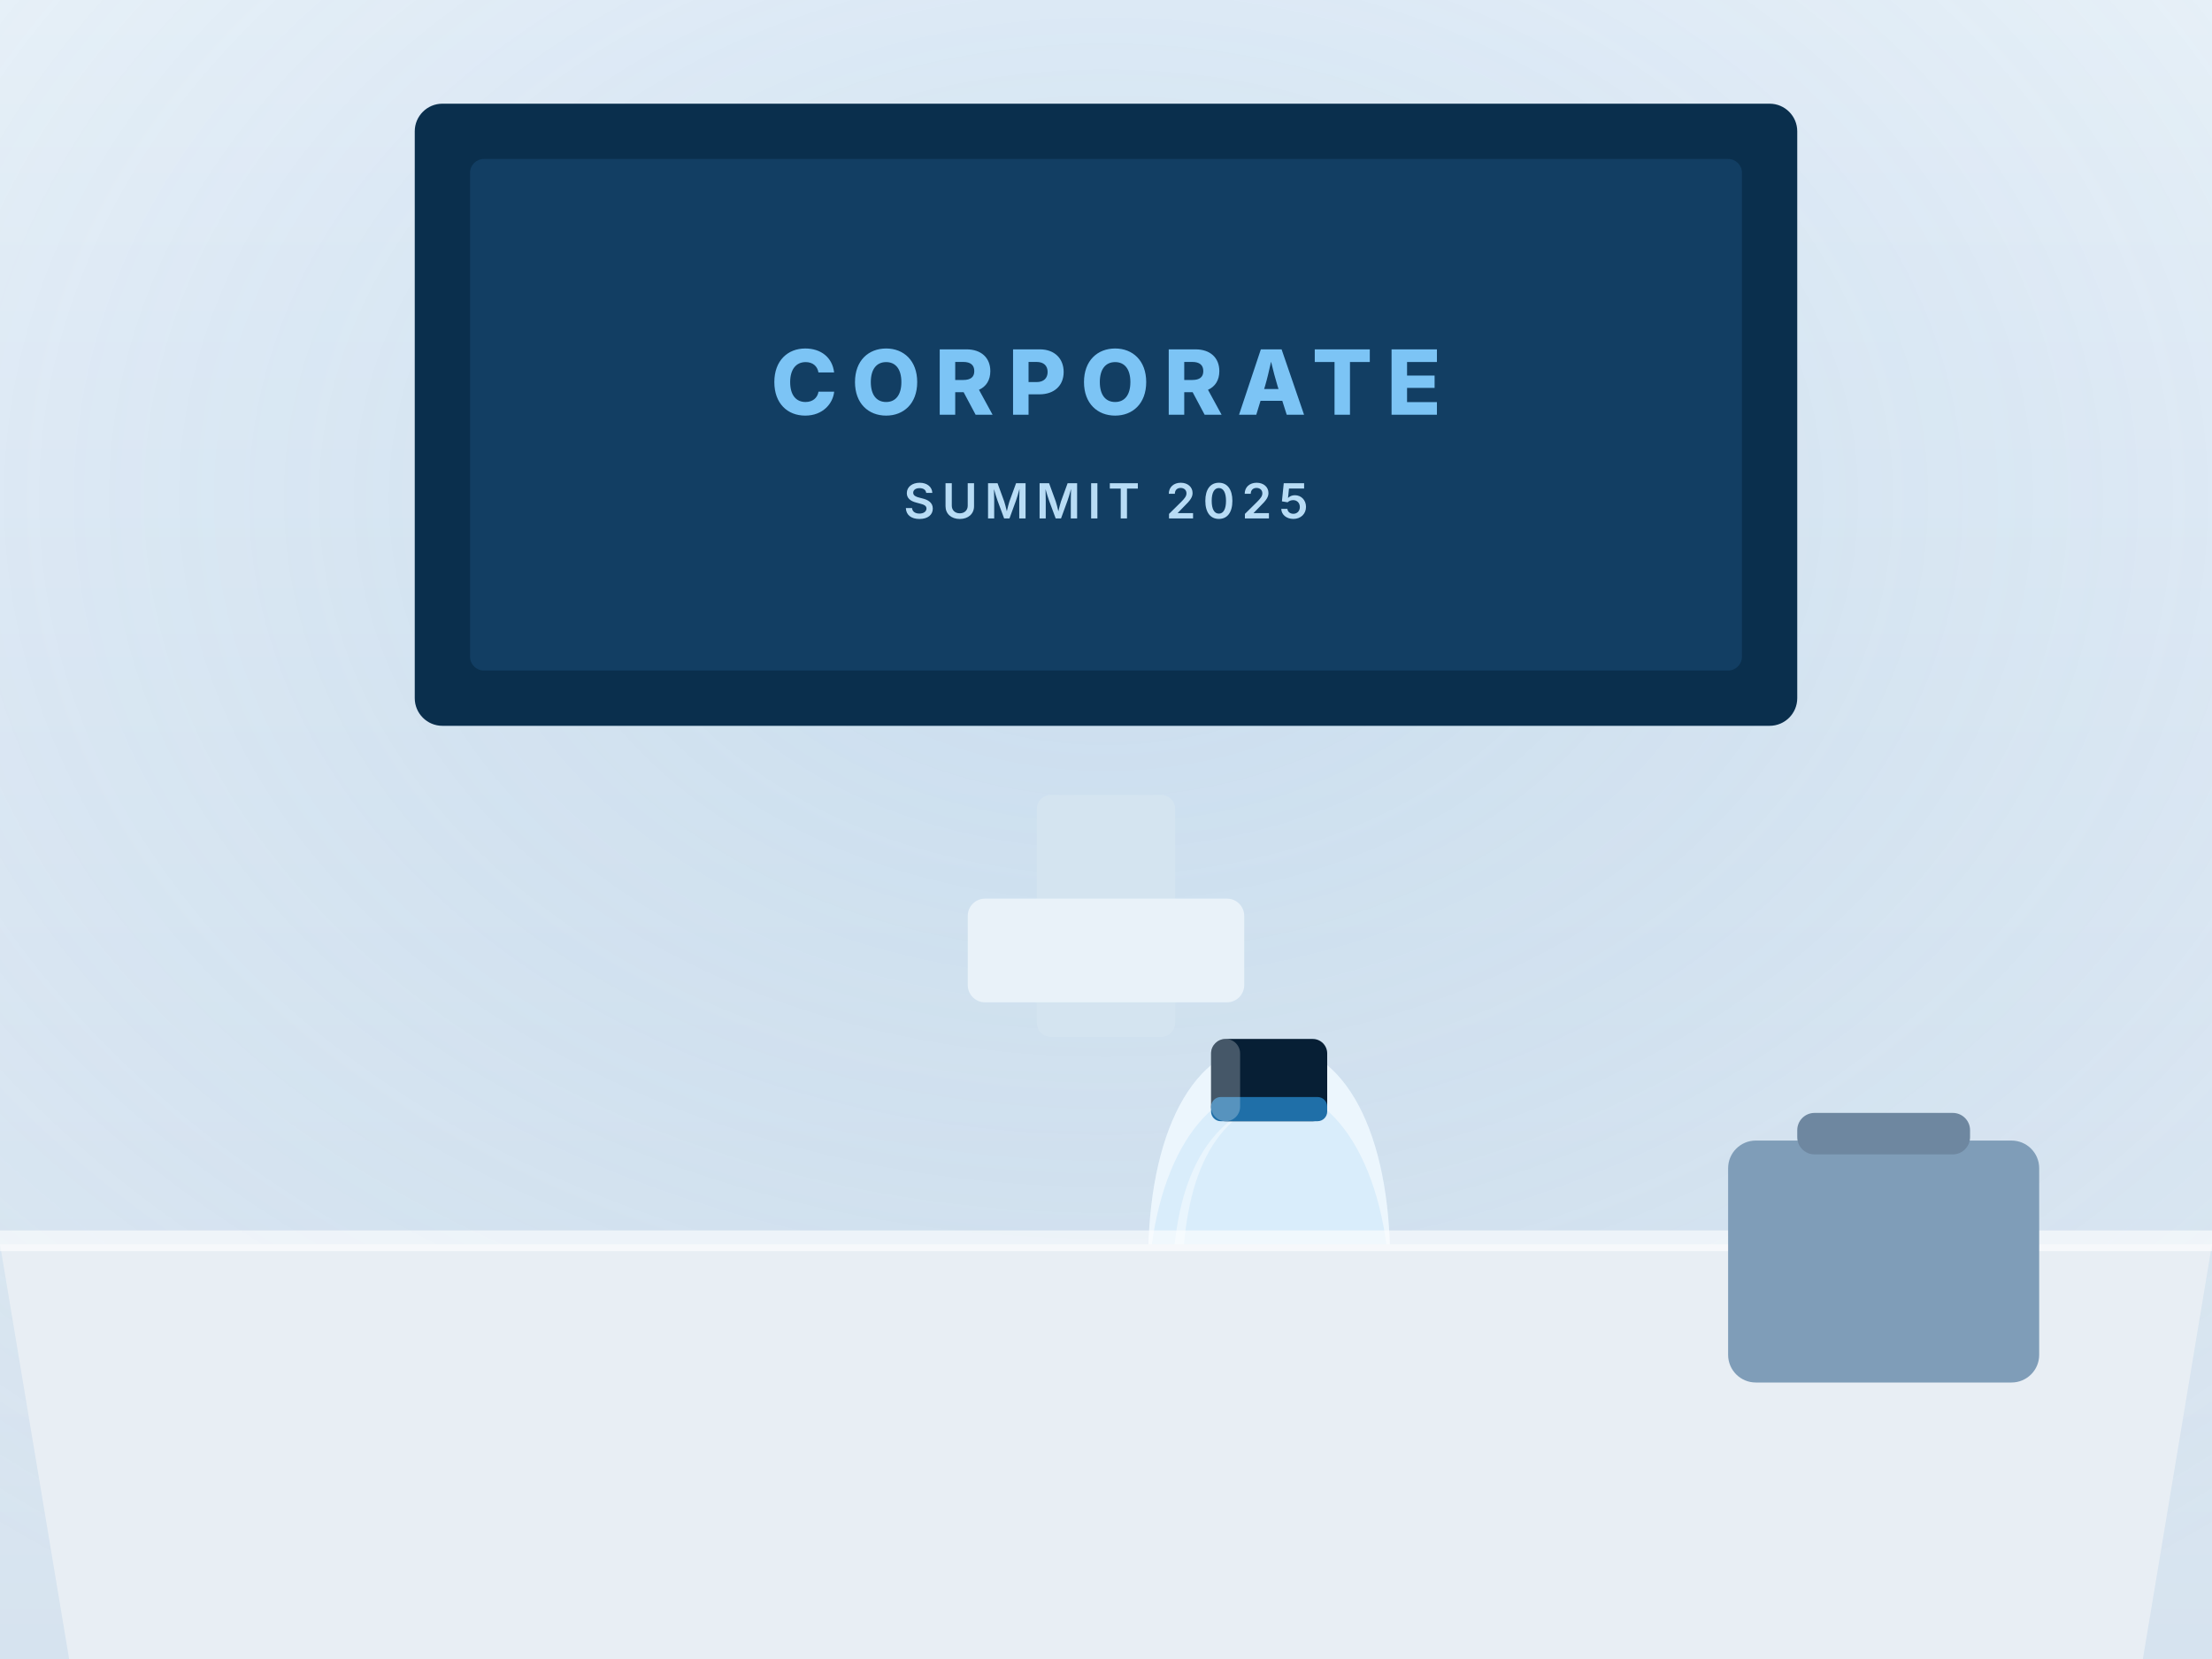
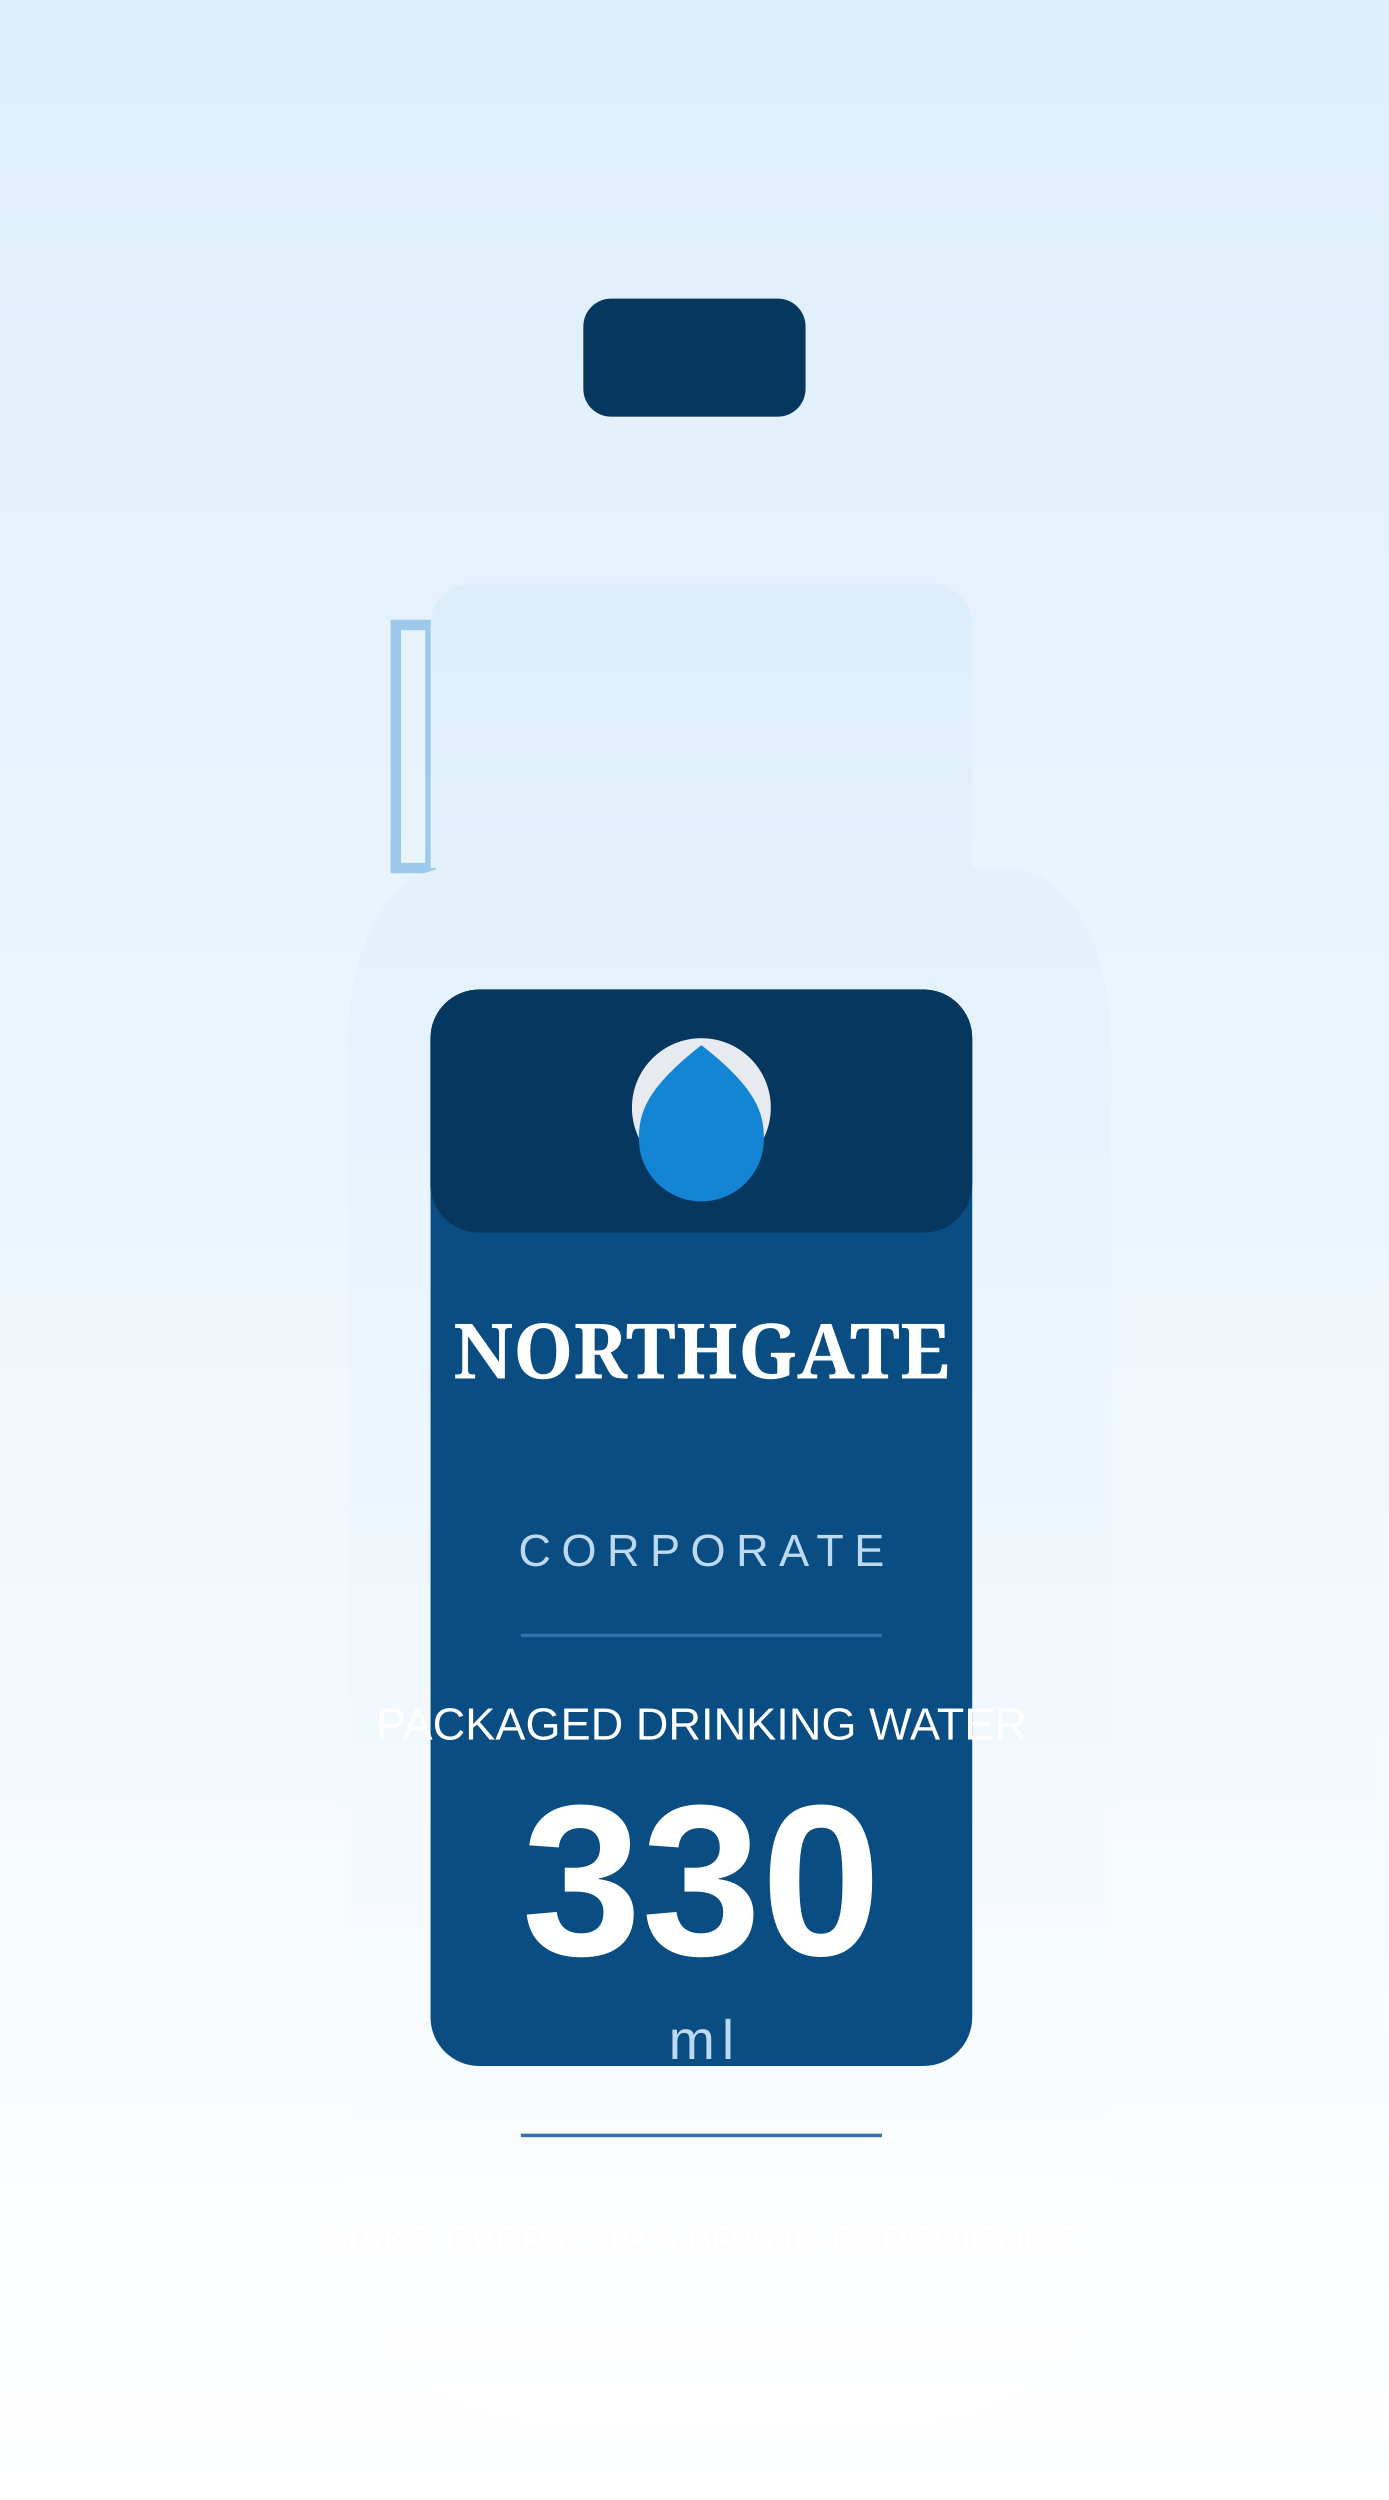
- <svg xmlns="http://www.w3.org/2000/svg" viewBox="0 0 640 480" role="img" aria-label="BRANDSIP branded bottle at a corporate conference">
+ <svg xmlns="http://www.w3.org/2000/svg" viewBox="0 0 400 720" width="400" height="720" role="img" aria-label="Corporate branded water bottle by BRANDSIP">
  <defs>
-     <linearGradient id="cpbg" x1="0" y1="0" x2="0" y2="1">
-       <stop offset="0" stop-color="#eef4fa" />
-       <stop offset="1" stop-color="#d6e3ef" />
+     <linearGradient id="sk" x1="0" y1="0" x2="0" y2="1">
+       <stop offset="0" stop-color="#ddeefb" />
+       <stop offset="1" stop-color="#ffffff" />
    </linearGradient>
-     <radialGradient id="cpwarm" cx="0.5" cy="0.3" r="0.8">
-       <stop offset="0" stop-color="#5f9ed0" stop-opacity="0.2" />
-       <stop offset="1" stop-color="#5f9ed0" stop-opacity="0" />
-     </radialGradient>
  </defs>
-   <rect width="640" height="480" fill="url(#cpbg)" />
-   <rect width="640" height="480" fill="url(#cpwarm)" />
-   <rect x="120" y="30" width="400" height="180" rx="8" fill="#0a2f4d" />
-   <rect x="136" y="46" width="368" height="148" rx="4" fill="#123e63" />
-   <text font-family="Inter,Arial,sans-serif" font-weight="800" font-size="26" fill="#7cc4f5" x="320" y="120" text-anchor="middle" letter-spacing="4">CORPORATE</text>
-   <text font-family="Inter,Arial,sans-serif" font-weight="600" font-size="14" fill="#b8dcf5" x="320" y="150" text-anchor="middle" letter-spacing="2">SUMMIT 2025</text>
-   <rect x="300" y="230" width="40" height="70" rx="4" fill="#d4e4f0" />
-   <rect x="280" y="260" width="80" height="30" rx="5" fill="#e9f2f9" />
-   <g transform="translate(300,190) scale(0.7)">
-     <ellipse cx="96" cy="640" rx="95" ry="20" fill="#0a2f4d" opacity="0.18" />
-     <path d="M46 250 c0 -52 18 -90 50 -90 c32 0 50 38 50 90 l0 330 c0 38 -20 64 -50 64 c-30 0 -50 -26 -50 -64 z" fill="#d9edfb" />
-     <path d="M46 250 c0 -52 18 -90 50 -90 c32 0 50 38 50 90 l0 16 c0 -50 -20 -88 -50 -88 c-30 0 -50 38 -50 88 z" fill="#ffffff" opacity="0.5" />
-     <path d="M56 262 c0 -42 12 -72 44 -80 c-30 8 -40 38 -40 80 l0 280 c0 22 6 36 20 46 c-18 -8 -24 -26 -24 -46 z" fill="#ffffff" opacity="0.42" />
-     <path d="M50 500 l92 0 l0 130 c0 36 -18 58 -46 58 c-28 0 -46 -22 -46 -58 z" fill="#a9dffb" opacity="0.85" />
-     <ellipse cx="96" cy="498" rx="46" ry="6" fill="#ffffff" opacity="0.7" />
-     <rect x="72" y="158" width="48" height="34" rx="6" fill="#071f35" />
-     <rect x="72" y="182" width="48" height="10" rx="4" fill="#1f6fa8" />
-     <rect x="72" y="158" width="12" height="34" rx="6" fill="#ffffff" opacity="0.25" />
-     <rect x="50" y="250" width="92" height="230" rx="9" fill="#0d3f66" />
-     <rect x="50" y="250" width="92" height="40" rx="9" fill="#071f35" />
-     <circle cx="96" cy="272" r="11" fill="#ffffff" opacity="0.92" />
-     <path d="M96 262 c8 6 10 11 10 14 a10 10 0 0 1 -20 0 c0 -3 2 -8 10 -14 z" fill="#1f8fd0" />
-     <rect x="50" y="250" width="13" height="230" rx="9" fill="#ffffff" opacity="0.09" />
-     <line x1="60" y1="292" x2="132" y2="292" stroke="#1f6fa8" stroke-width="1" />
-     <text font-family="Inter,Arial,sans-serif" font-weight="800" font-size="11" fill="#ffffff" x="96" y="415" text-anchor="middle">MAKE EVERY</text>
-     <text font-family="Inter,Arial,sans-serif" font-weight="800" font-size="11" fill="#ffffff" x="96" y="430" text-anchor="middle">SIP A BRAND</text>
-     <text font-family="Inter,Arial,sans-serif" font-weight="800" font-size="11" fill="#7cc4f5" x="96" y="446" text-anchor="middle">EXPERIENCE</text>
-   </g>
-   <path d="M0 360 L640 360 L620 480 L20 480 Z" fill="#e8eef4" />
-   <rect x="0" y="356" width="640" height="6" fill="#ffffff" opacity="0.6" />
-   <rect x="500" y="330" width="90" height="70 " rx="8" fill="#7f9db8" />
-   <rect x="520" y="322" width="50" height="12" rx="5" fill="#6e87a0" />
+   <rect width="400" height="720" fill="url(#sk)" />
+   <rect x="168" y="86" width="64" height="34" rx="8" fill="#06385f" />
+   <rect x="114" y="180" width="10" height="70" fill="none" stroke="#9cc8ec" stroke-width="3" />
+   <path d="M114 250 h10 v-70 a12 12 0 0 1 12-12 h132 a12 12 0 0 1 12 12 v70 h10 c18 0 30 22 30 52 v330 c0 40 -22 66 -60 66 h-100 c-38 0 -60 -26 -60 -66 v-330 c0 -30 12 -52 30 -52z" fill="url(#sk)" />
+   <rect x="124" y="285" width="156" height="310" rx="14" fill="#0a4d82" />
+   <rect x="124" y="285" width="156" height="70" rx="14" fill="#06385f" />
+   <circle cx="202" cy="319" r="20" fill="#ffffff" opacity="0.9" />
+   <path d="M202 301 c 16.2 12.6 18 19.8 18 27.0 a 18 18 0 0 1 -36 0 c 0 -7.2 1.8 -14.4 18 -27.0 z" fill="#1484d4" />
+   <text x="202" y="397" font-family="Georgia,serif" font-weight="bold" font-size="22" fill="#ffffff" text-anchor="middle">NORTHGATE</text>
+   <text x="202" y="421" font-family="Georgia,serif" font-weight="bold" font-size="22" fill="#6ec2f1" text-anchor="middle" />
+   <text x="202" y="451" font-family="Arial,sans-serif" font-size="13" fill="#bcd9f0" text-anchor="middle" letter-spacing="3">CORPORATE</text>
+   <line x1="150" y1="471" x2="254" y2="471" stroke="#2f72ad" stroke-width="1" />
+   <text x="202" y="501" font-family="Arial,sans-serif" font-size="13" fill="#ffffff" text-anchor="middle">PACKAGED DRINKING WATER</text>
+   <text x="202" y="563" font-family="Arial,sans-serif" font-size="62" font-weight="bold" fill="#ffffff" text-anchor="middle">330</text>
+   <text x="202" y="593" font-family="Arial,sans-serif" font-size="16" fill="#bcd9f0" text-anchor="middle" letter-spacing="2">ml</text>
+   <line x1="150" y1="615" x2="254" y2="615" stroke="#2f72ad" stroke-width="1" />
+   <text x="202" y="649" font-family="Arial,sans-serif" font-size="11" fill="#ffffff" text-anchor="middle">MAKE EVERY SIP A BRAND EXPERIENCE</text>
</svg>
